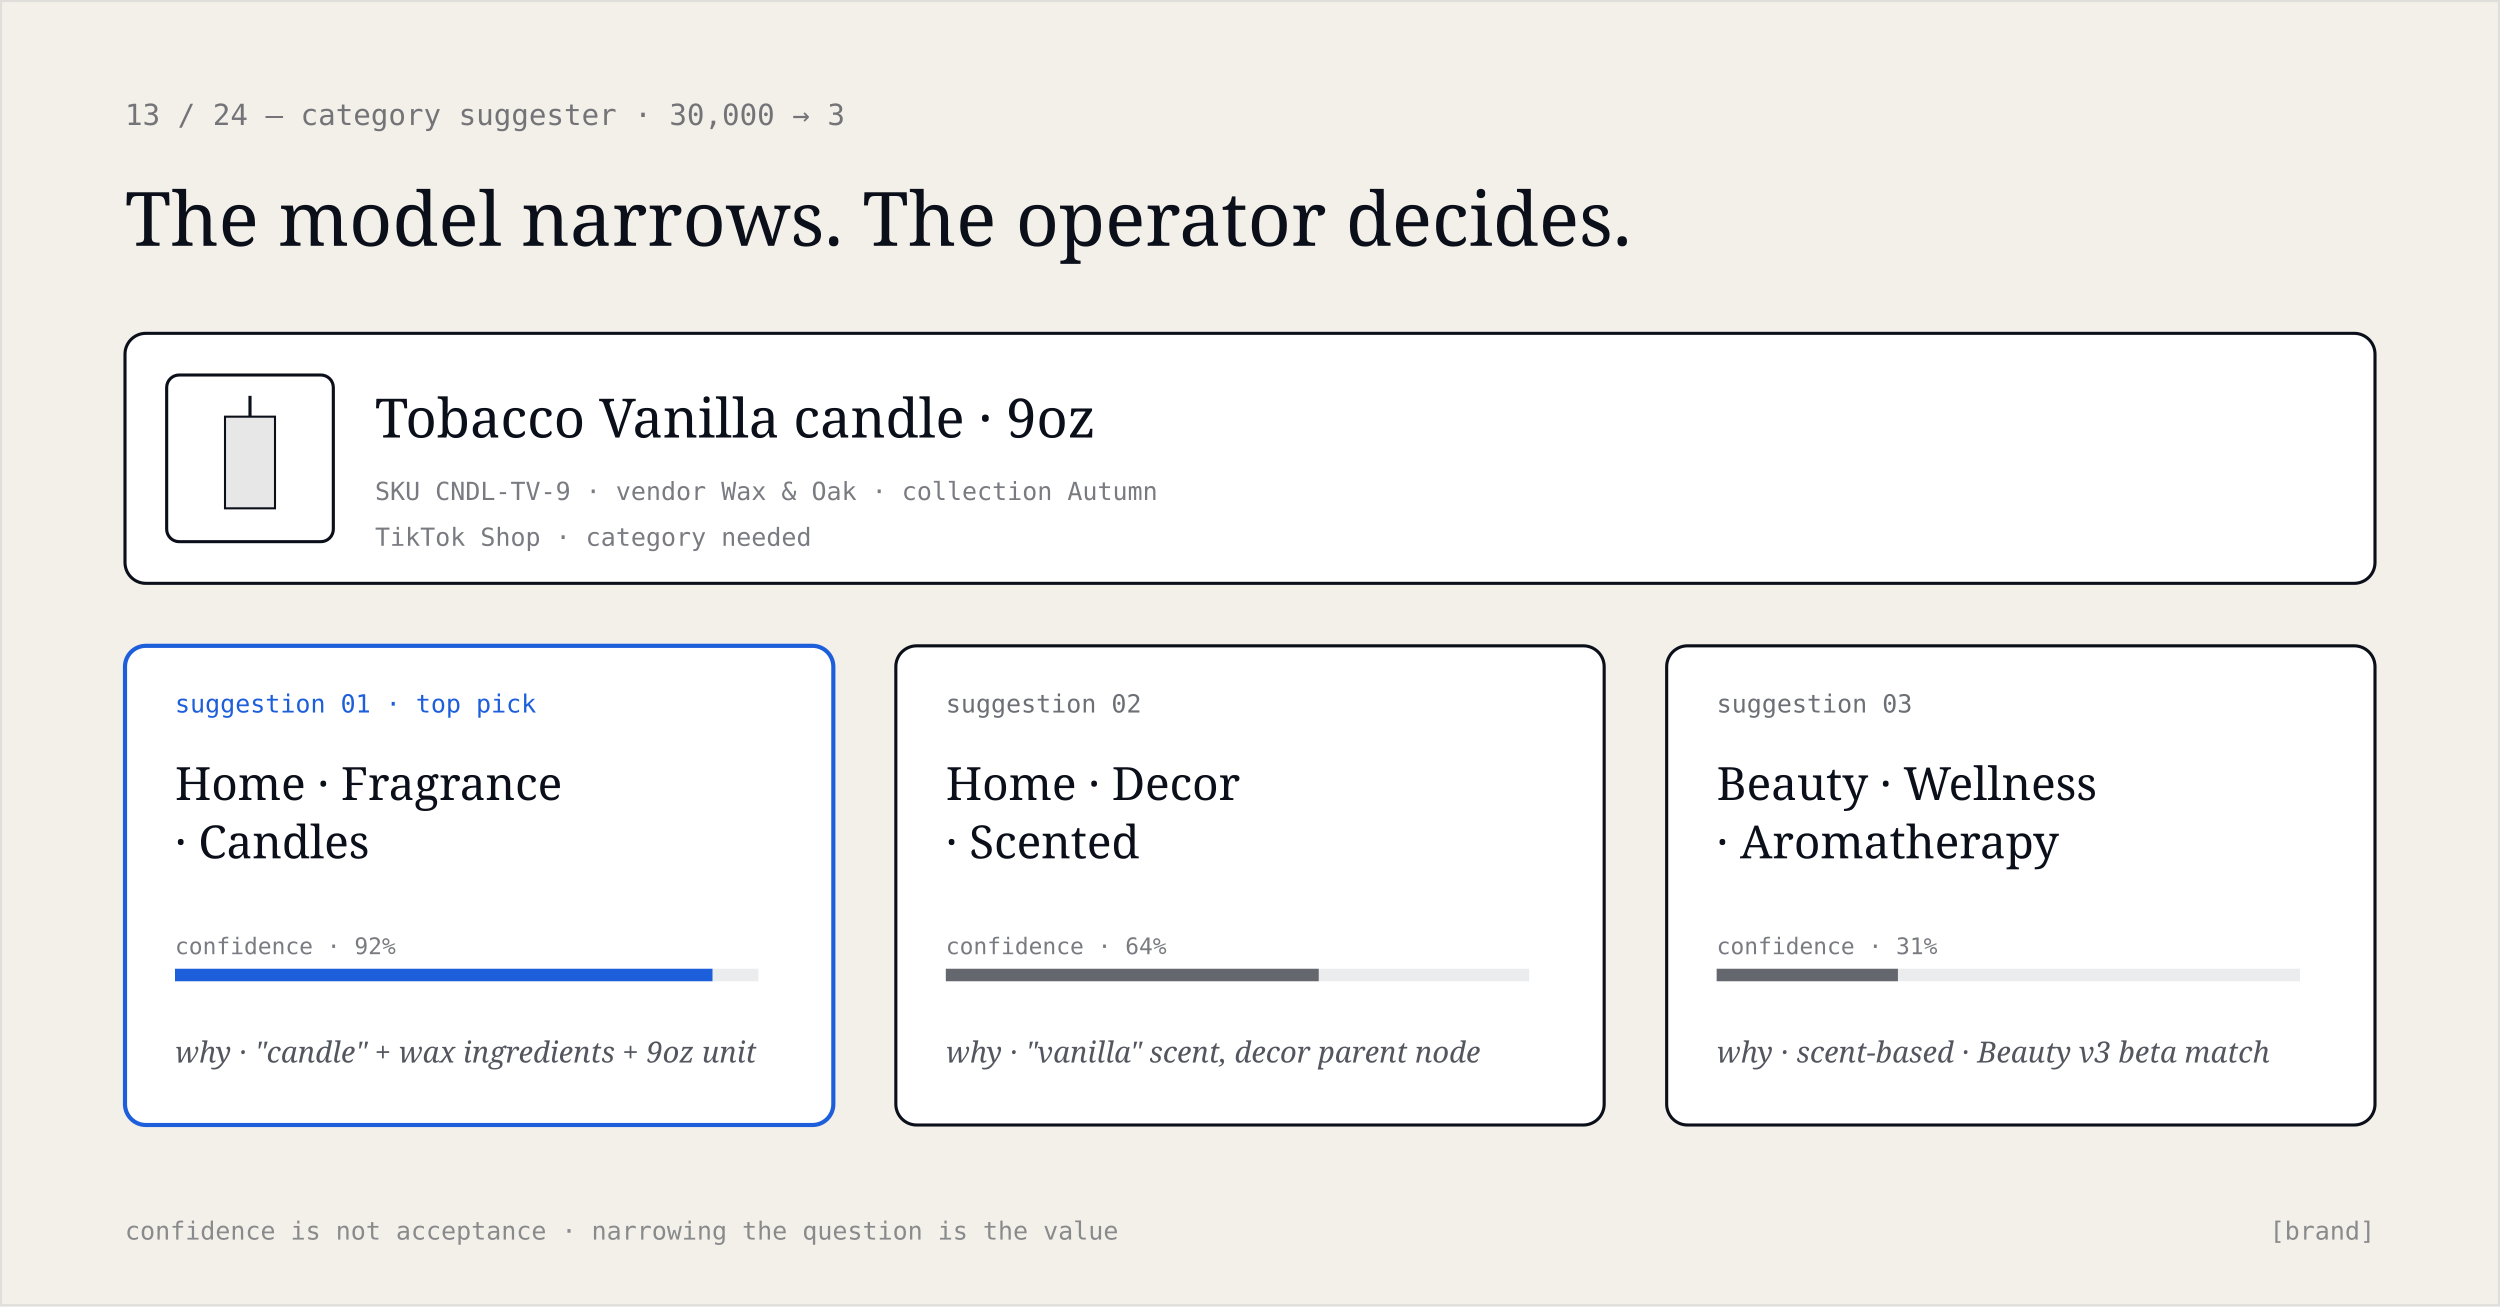
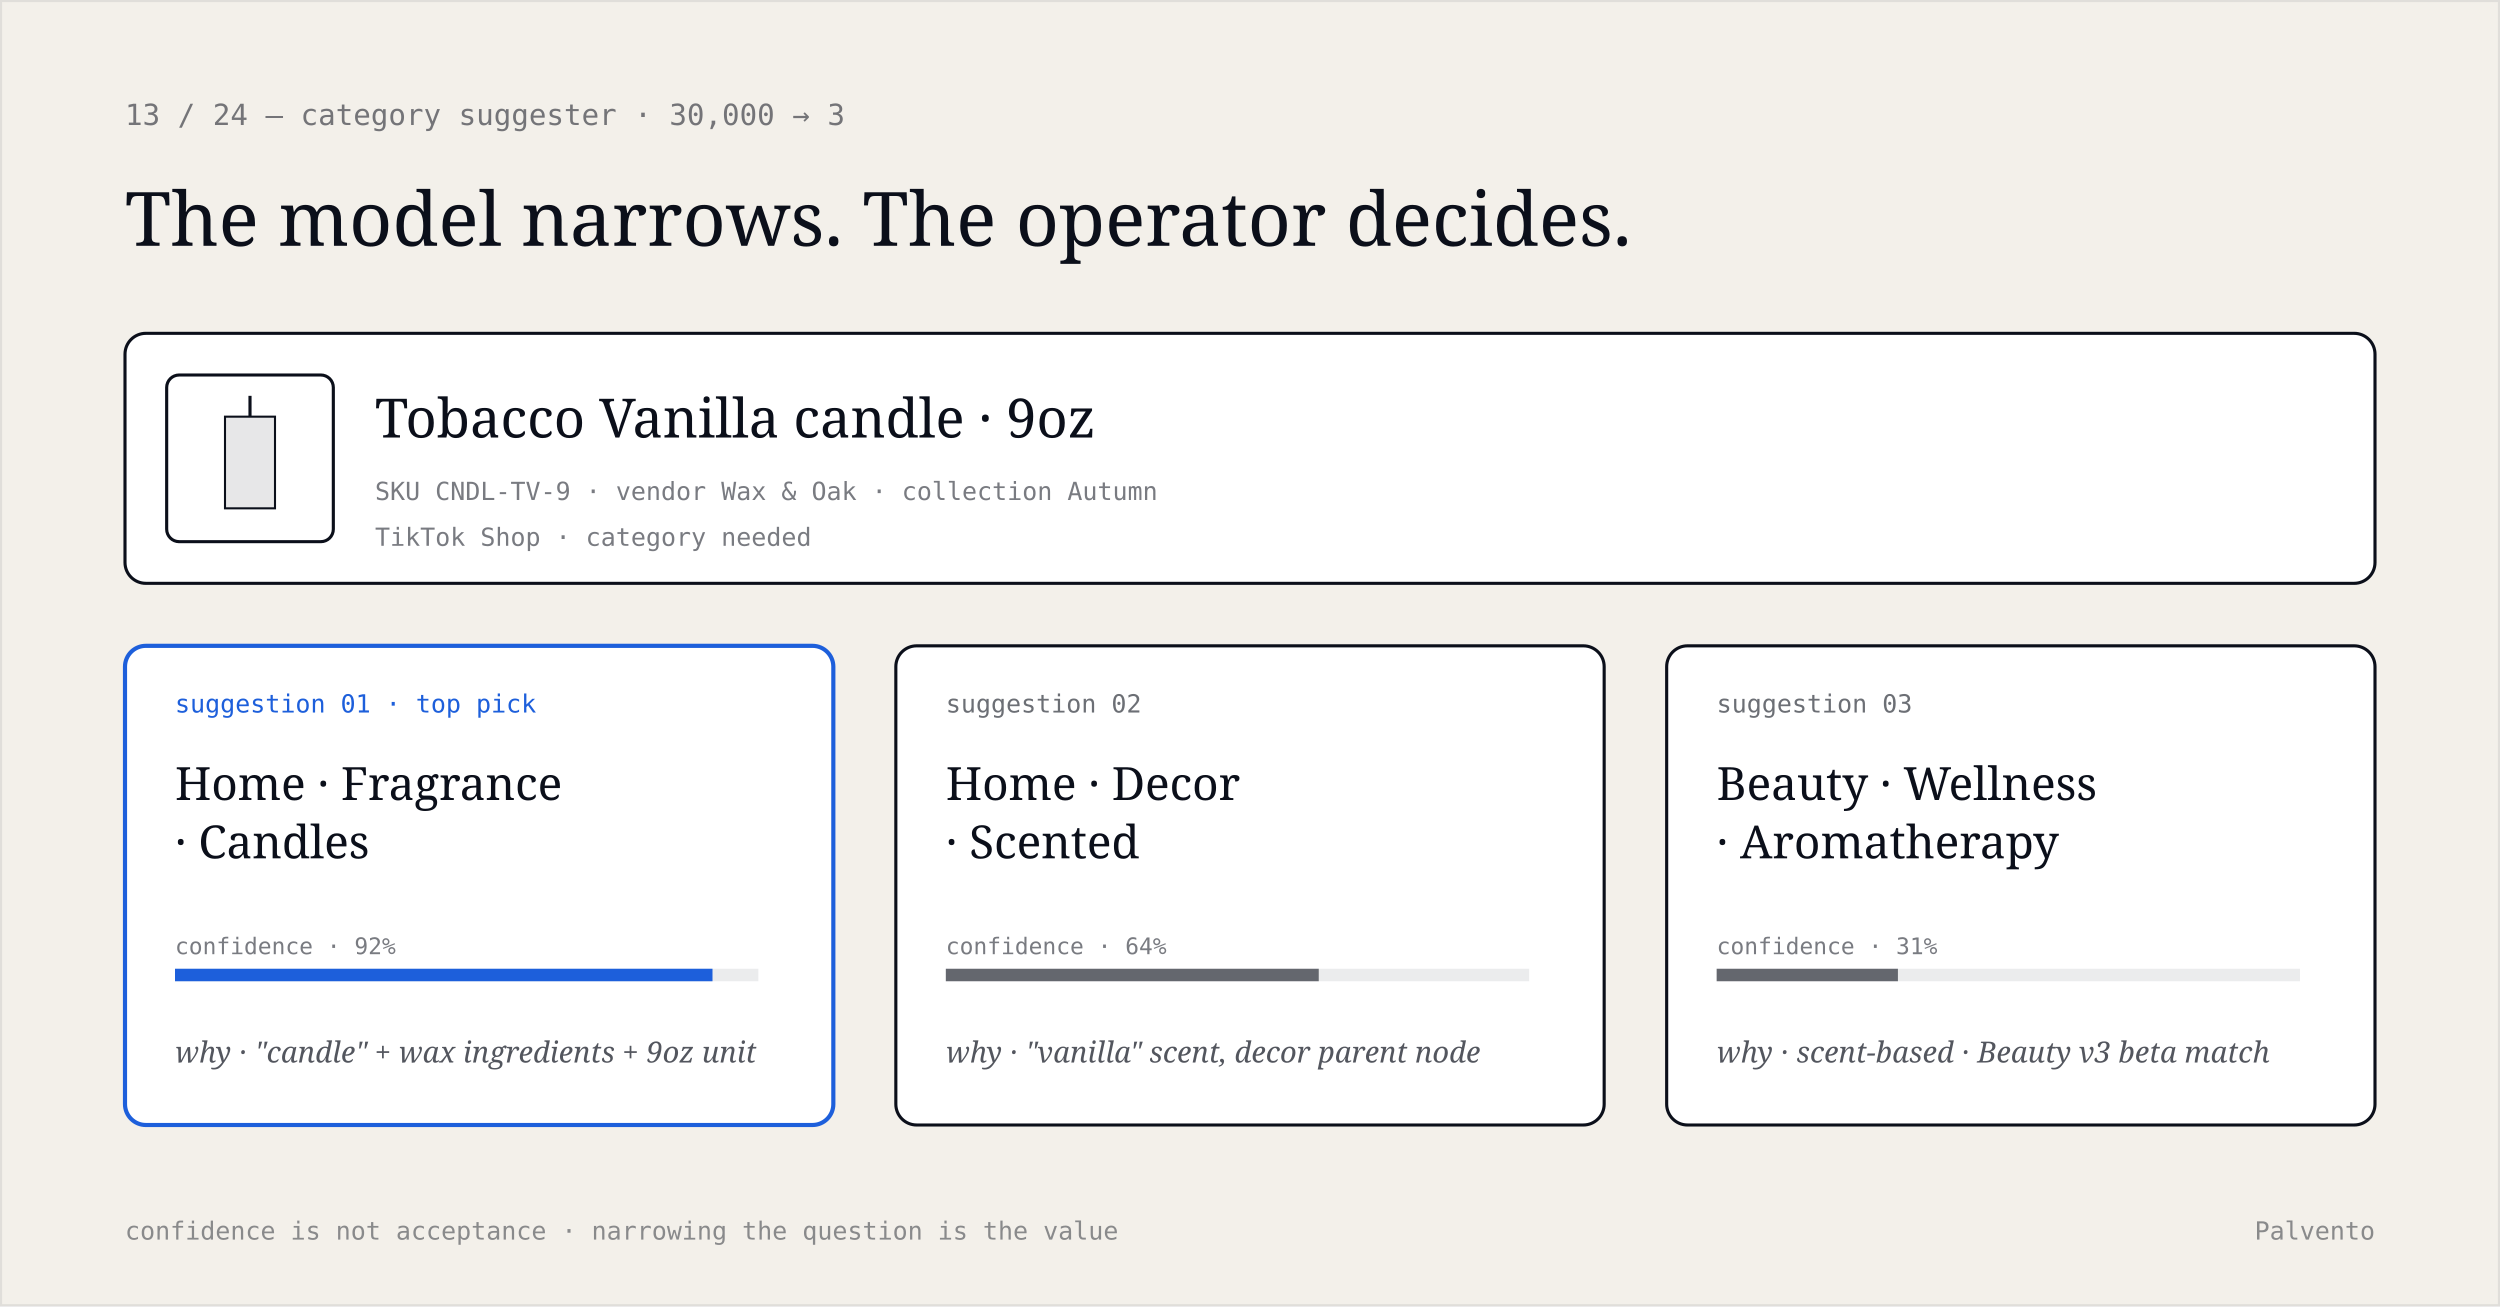
<svg xmlns="http://www.w3.org/2000/svg" width="1200" height="627" viewBox="0 0 1200 627" role="img" aria-labelledby="t13">
  <rect width="1200" height="627" fill="#f3f0ea" />
  <rect x="0.5" y="0.5" width="1199" height="626" fill="none" stroke="#0b0f1a" stroke-opacity="0.08" />
  <g font-family="'Geist Mono', ui-monospace, monospace" font-size="14" fill="#0b0f1a" fill-opacity="0.55">
    <text x="60" y="60">13 / 24 — category suggester · 30,000 → 3</text>
  </g>
  <g font-family="'Instrument Serif', Georgia, serif" fill="#0b0f1a">
    <text x="60" y="118" font-size="36">The model narrows. The operator decides.</text>
  </g>
  <g>
    <rect x="60" y="160" width="1080" height="120" rx="10" fill="#ffffff" stroke="#0b0f1a" stroke-width="1.5" />
    <rect x="80" y="180" width="80" height="80" rx="6" fill="none" stroke="#0b0f1a" stroke-width="1.5" />
    <rect x="108" y="200" width="24" height="44" fill="#0b0f1a" fill-opacity="0.1" stroke="#0b0f1a" stroke-width="1" />
    <path d="M120 200 L 120 190" stroke="#0b0f1a" stroke-width="1.5" />
    <text x="180" y="210" font-family="'Instrument Serif', Georgia, serif" font-size="26" fill="#0b0f1a">Tobacco Vanilla candle · 9oz</text>
    <text x="180" y="240" font-family="'Geist Mono', ui-monospace, monospace" font-size="12" fill="#0b0f1a" fill-opacity="0.55">SKU CNDL-TV-9 · vendor Wax &amp; Oak · collection Autumn</text>
    <text x="180" y="262" font-family="'Geist Mono', ui-monospace, monospace" font-size="12" fill="#0b0f1a" fill-opacity="0.55">TikTok Shop · category needed</text>
  </g>
  <g>
    <rect x="60" y="310" width="340" height="230" rx="10" fill="#ffffff" stroke="#1d5fdb" stroke-width="2" />
    <text x="84" y="342" font-family="'Geist Mono', ui-monospace, monospace" font-size="12" fill="#1d5fdb">suggestion 01 · top pick</text>
    <text x="84" y="384" font-family="'Instrument Serif', Georgia, serif" font-size="22" fill="#0b0f1a">Home · Fragrance</text>
    <text x="84" y="412" font-family="'Instrument Serif', Georgia, serif" font-size="22" fill="#0b0f1a">· Candles</text>
    <text x="84" y="458" font-family="'Geist Mono', ui-monospace, monospace" font-size="11" fill="#0b0f1a" fill-opacity="0.55">confidence · 92%</text>
    <rect x="84" y="465" width="280" height="6" fill="#0b0f1a" fill-opacity="0.08" />
    <rect x="84" y="465" width="258" height="6" fill="#1d5fdb" />
    <text x="84" y="510" font-family="'Instrument Serif', Georgia, serif" font-size="14" font-style="italic" fill="#0b0f1a" fill-opacity="0.7">why · "candle" + wax ingredients + 9oz unit</text>
  </g>
  <g>
    <rect x="430" y="310" width="340" height="230" rx="10" fill="#ffffff" stroke="#0b0f1a" stroke-width="1.5" />
    <text x="454" y="342" font-family="'Geist Mono', ui-monospace, monospace" font-size="12" fill="#0b0f1a" fill-opacity="0.6">suggestion 02</text>
    <text x="454" y="384" font-family="'Instrument Serif', Georgia, serif" font-size="22" fill="#0b0f1a">Home · Decor</text>
    <text x="454" y="412" font-family="'Instrument Serif', Georgia, serif" font-size="22" fill="#0b0f1a">· Scented</text>
    <text x="454" y="458" font-family="'Geist Mono', ui-monospace, monospace" font-size="11" fill="#0b0f1a" fill-opacity="0.55">confidence · 64%</text>
    <rect x="454" y="465" width="280" height="6" fill="#0b0f1a" fill-opacity="0.08" />
    <rect x="454" y="465" width="179" height="6" fill="#0b0f1a" fill-opacity="0.6" />
    <text x="454" y="510" font-family="'Instrument Serif', Georgia, serif" font-size="14" font-style="italic" fill="#0b0f1a" fill-opacity="0.7">why · "vanilla" scent, decor parent node</text>
  </g>
  <g>
    <rect x="800" y="310" width="340" height="230" rx="10" fill="#ffffff" stroke="#0b0f1a" stroke-width="1.5" />
    <text x="824" y="342" font-family="'Geist Mono', ui-monospace, monospace" font-size="12" fill="#0b0f1a" fill-opacity="0.6">suggestion 03</text>
    <text x="824" y="384" font-family="'Instrument Serif', Georgia, serif" font-size="22" fill="#0b0f1a">Beauty · Wellness</text>
    <text x="824" y="412" font-family="'Instrument Serif', Georgia, serif" font-size="22" fill="#0b0f1a">· Aromatherapy</text>
    <text x="824" y="458" font-family="'Geist Mono', ui-monospace, monospace" font-size="11" fill="#0b0f1a" fill-opacity="0.55">confidence · 31%</text>
    <rect x="824" y="465" width="280" height="6" fill="#0b0f1a" fill-opacity="0.08" />
    <rect x="824" y="465" width="87" height="6" fill="#0b0f1a" fill-opacity="0.6" />
    <text x="824" y="510" font-family="'Instrument Serif', Georgia, serif" font-size="14" font-style="italic" fill="#0b0f1a" fill-opacity="0.7">why · scent-based · Beauty v3 beta match</text>
  </g>
  <g font-family="'Geist Mono', ui-monospace, monospace" font-size="12" fill="#0b0f1a" fill-opacity="0.45">
    <text x="60" y="595">confidence is not acceptance · narrowing the question is the value</text>
-     <text x="1140" y="595" text-anchor="end">[brand]</text>
+     <text x="1140" y="595" text-anchor="end">Palvento</text>
  </g>
</svg>
